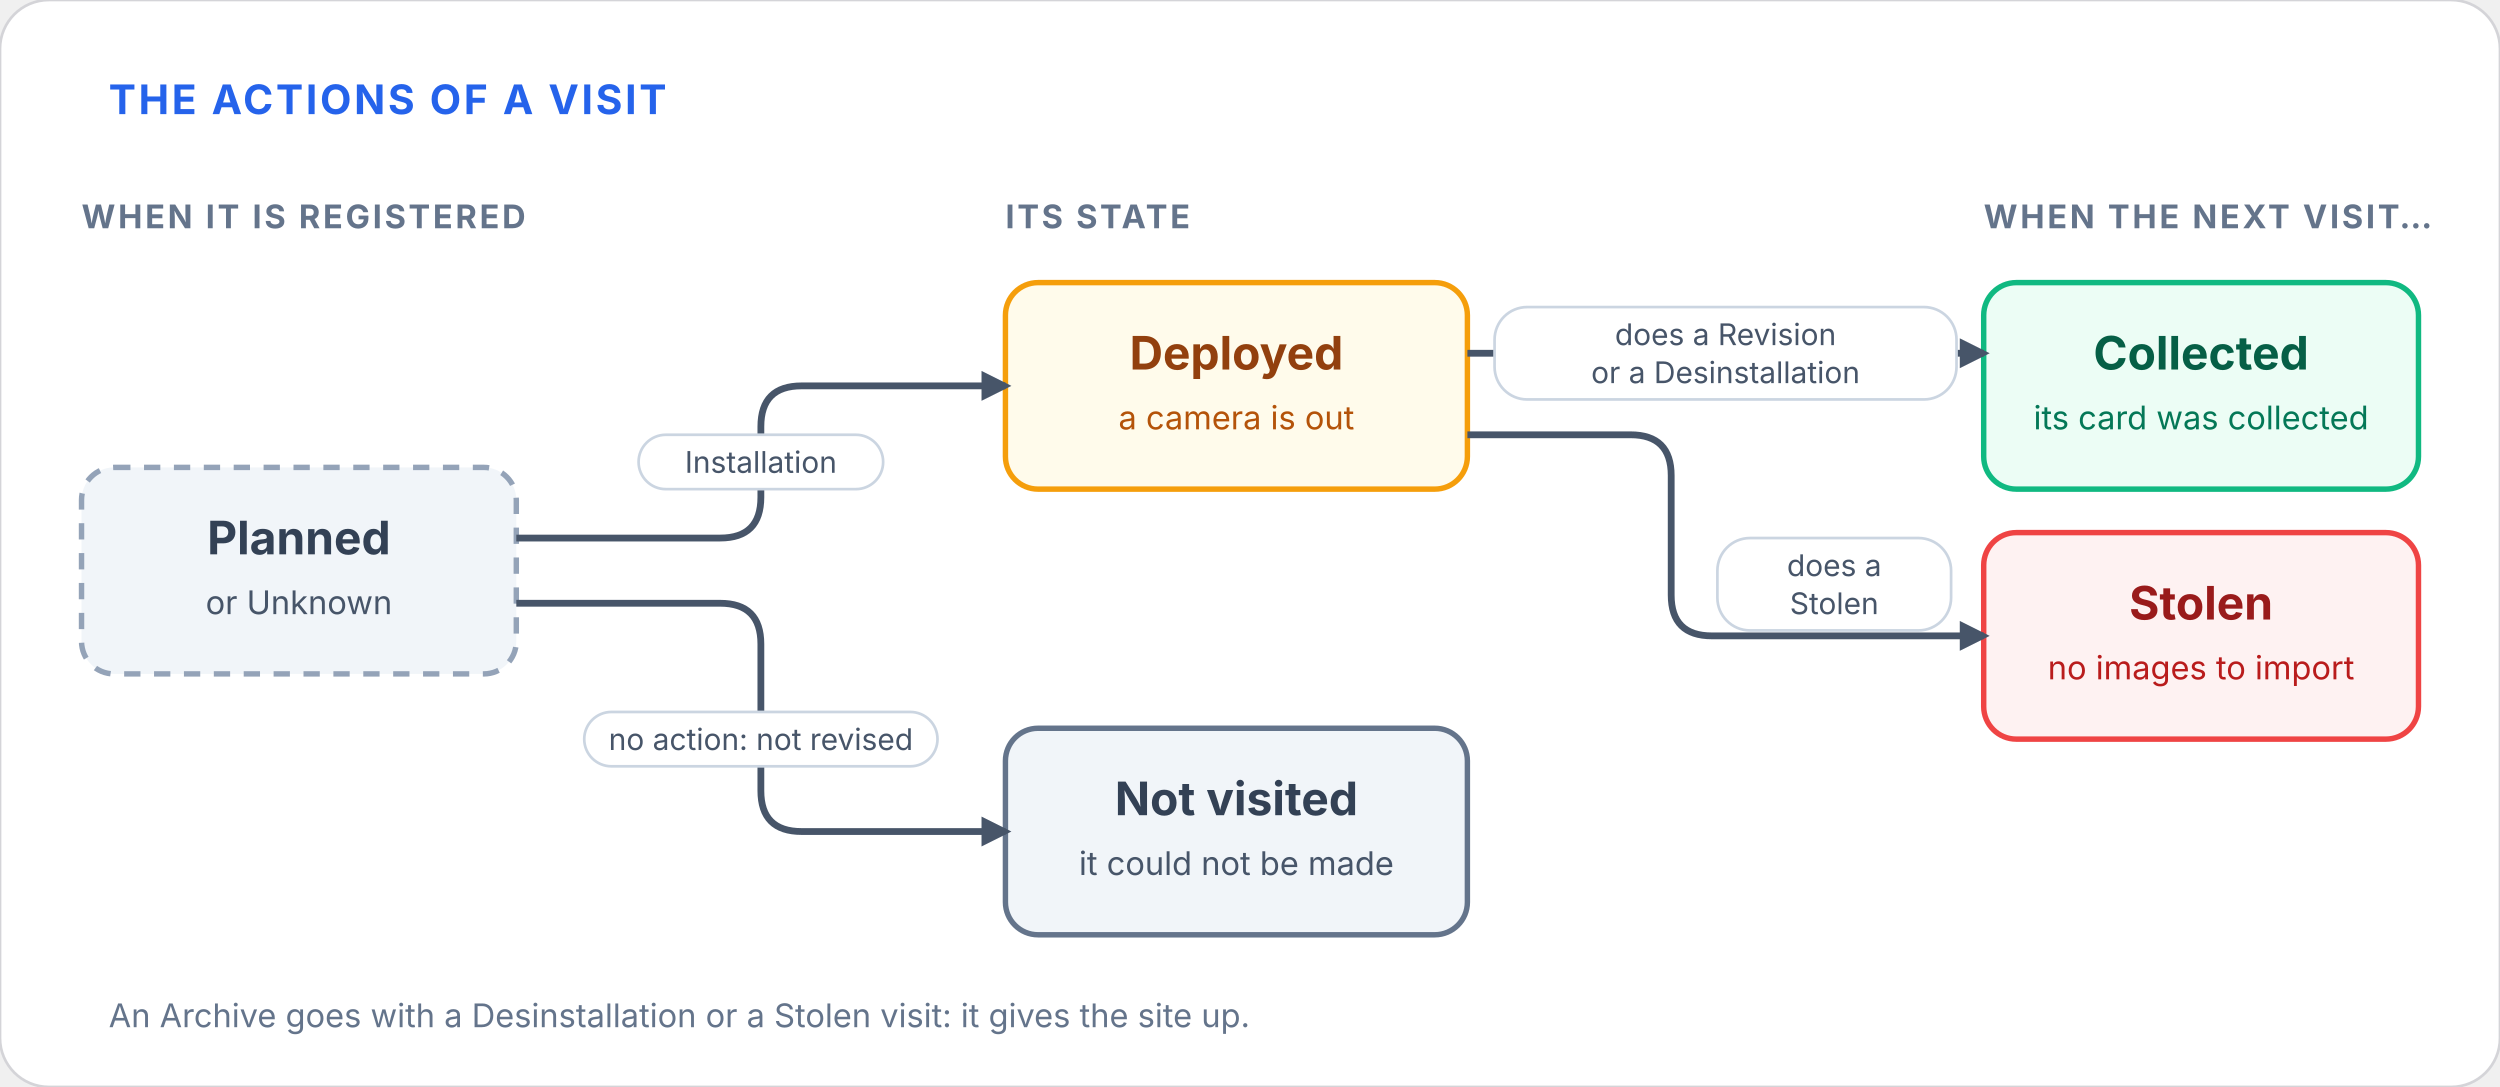
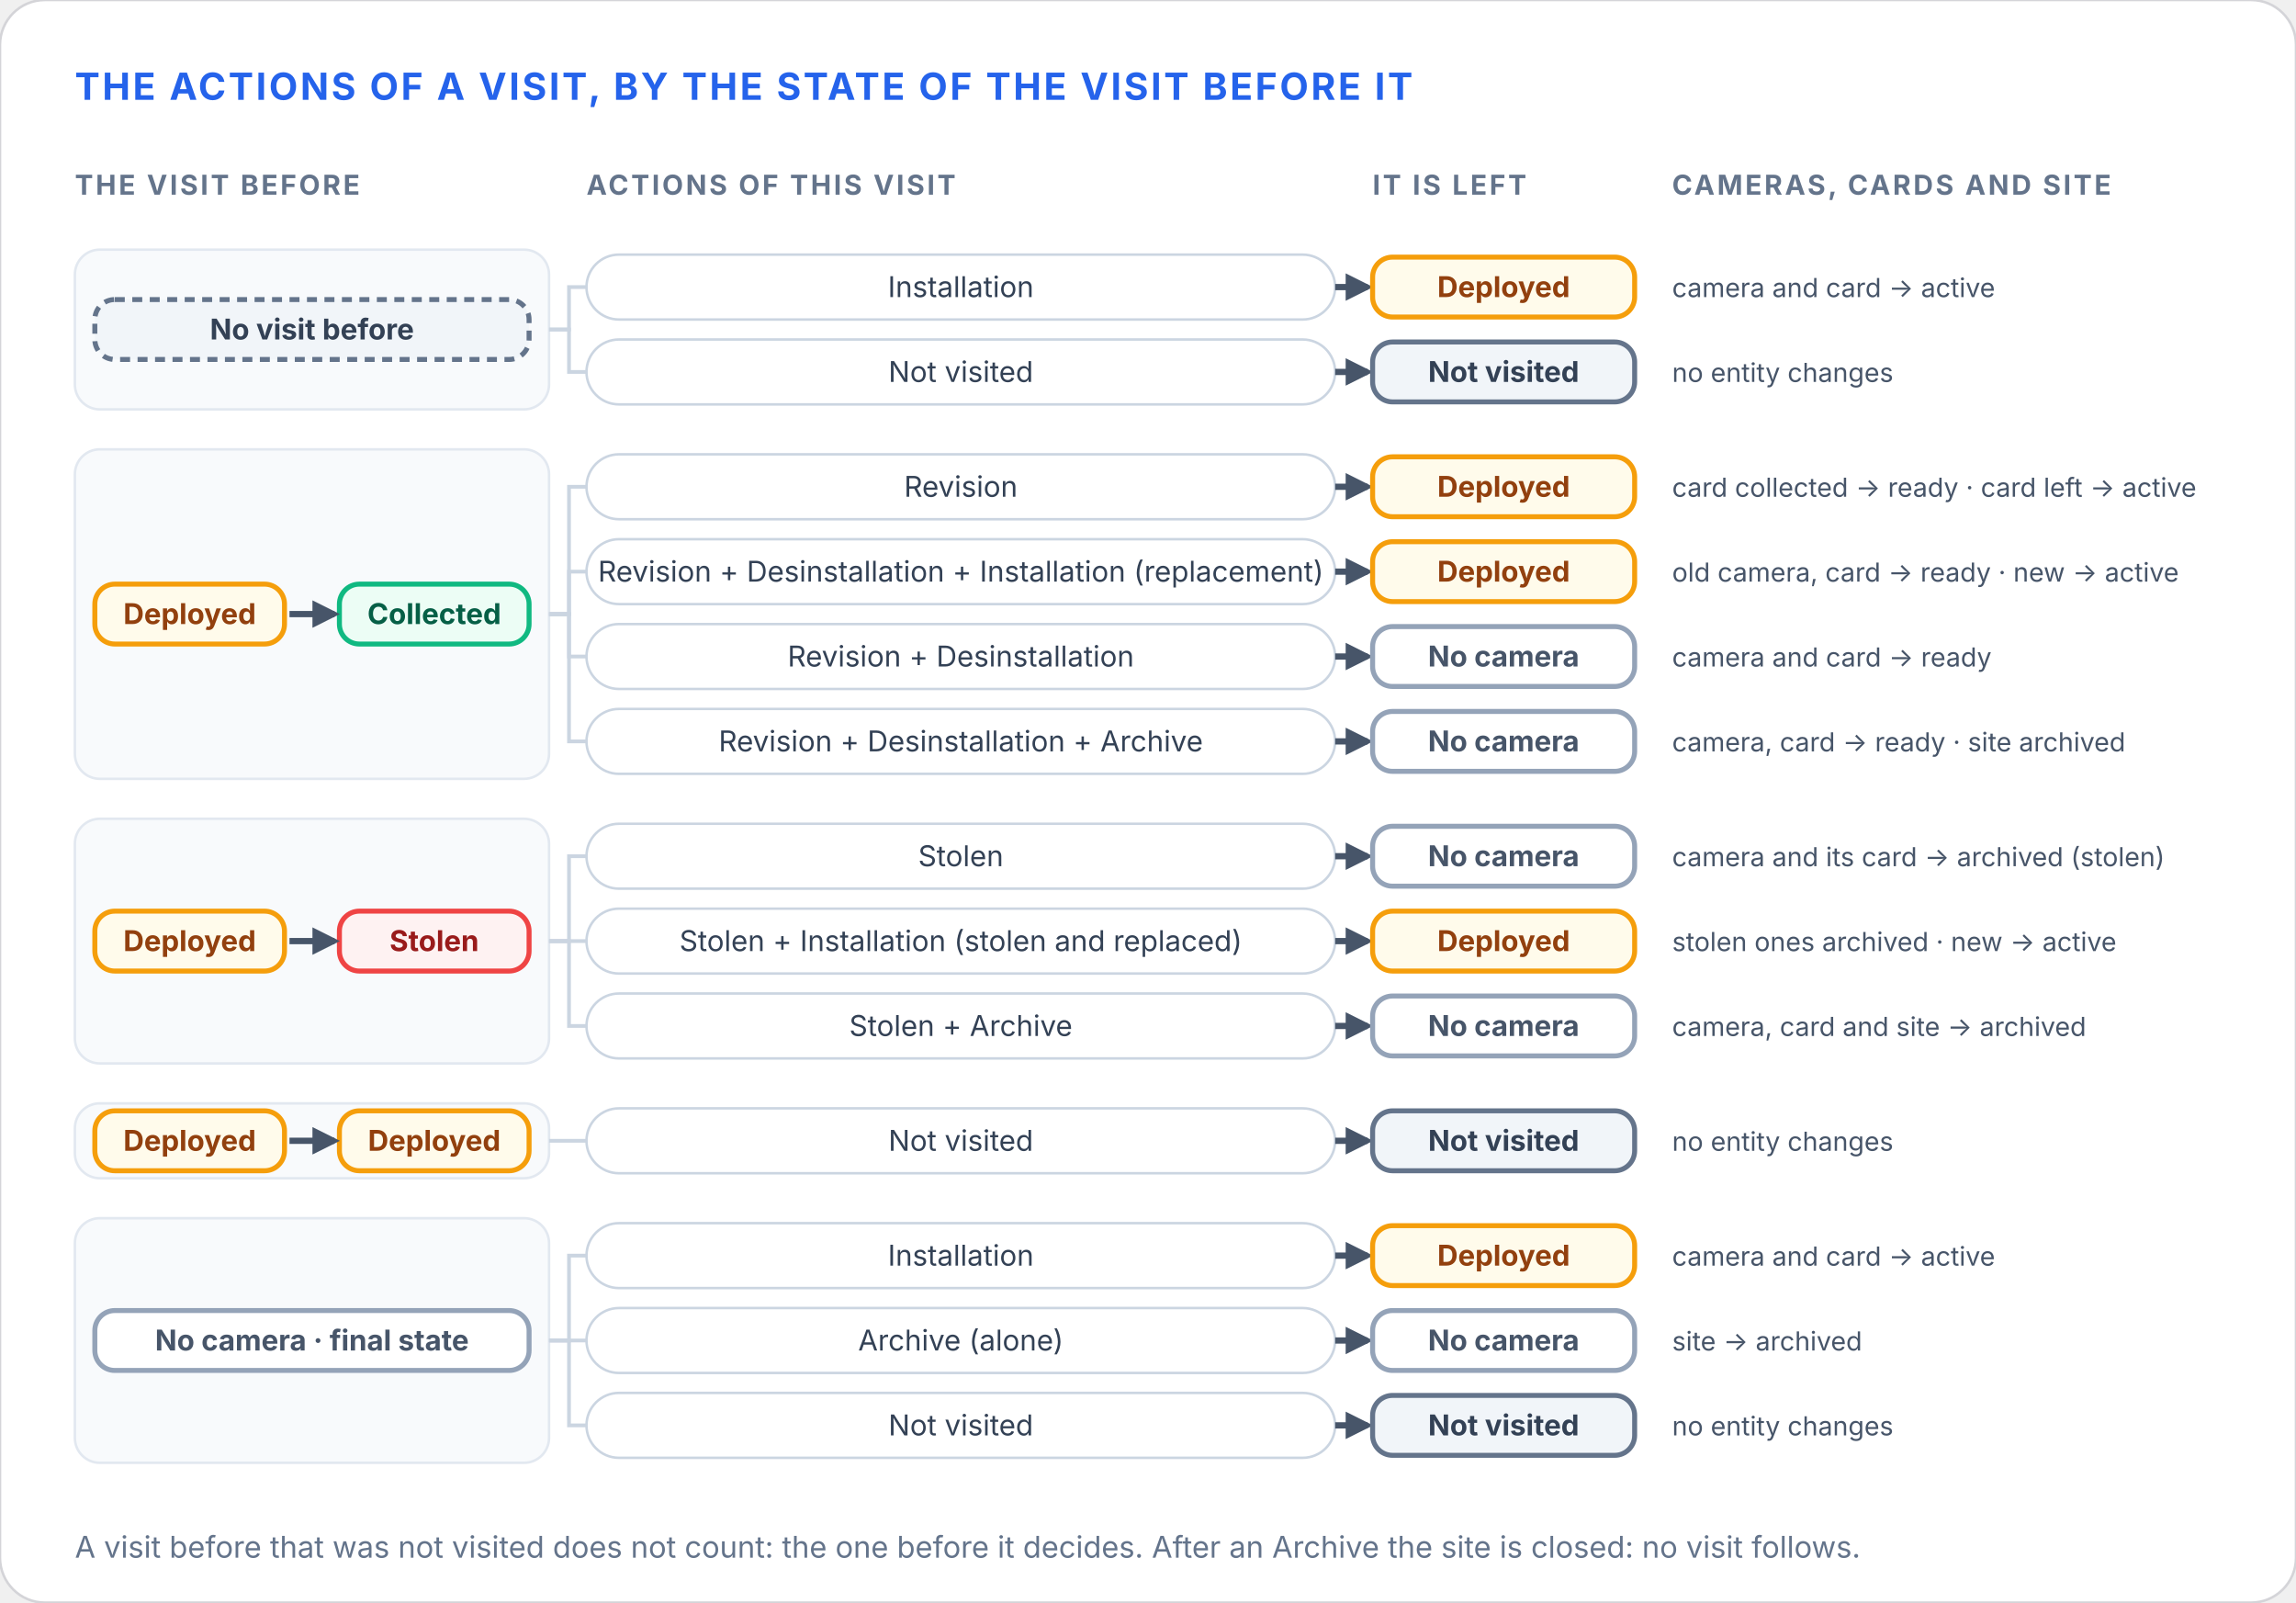
- <svg xmlns="http://www.w3.org/2000/svg" viewBox="0 0 920 400" width="920" height="400" role="img" aria-labelledby="t d" font-family="Inter, 'Segoe UI', Roboto, Helvetica, Arial, sans-serif">
+ <svg xmlns="http://www.w3.org/2000/svg" viewBox="0 0 920 642" width="920" height="642" role="img" aria-labelledby="t d" font-family="Inter, 'Segoe UI', Roboto, Helvetica, Arial, sans-serif">
  <defs>
    <marker id="a" viewBox="0 0 10 10" refX="8" refY="5" markerUnits="userSpaceOnUse" markerWidth="11" markerHeight="11" orient="auto">
      <path d="M0 0 L10 5 L0 10 z" fill="#475569" />
    </marker>
  </defs>
-   <rect x="0" y="0" width="920" height="400" rx="18" fill="#ffffff" stroke="#d4d4d8" />
-   <text x="40" y="42" font-size="15" font-weight="700" fill="#2563eb" letter-spacing="1">THE ACTIONS OF A VISIT</text>
-   <text x="30" y="84" font-size="12" font-weight="700" fill="#64748b" letter-spacing="1">WHEN IT IS REGISTERED</text>
-   <text x="370" y="84" font-size="12" font-weight="700" fill="#64748b" letter-spacing="1">ITS STATE</text>
-   <text x="730" y="84" font-size="12" font-weight="700" fill="#64748b" letter-spacing="1">WHEN THE NEXT VISIT…</text>
-   <rect x="30" y="172" width="160" height="76" rx="12" fill="#f1f5f9" stroke="#94a3b8" stroke-width="2" stroke-dasharray="6 5" />
-   <text x="110" y="204" font-size="17" font-weight="700" fill="#334155" text-anchor="middle">Planned</text>
-   <text x="110" y="226" font-size="12" fill="#475569" text-anchor="middle">or Unknown</text>
-   <rect x="370" y="104" width="170" height="76" rx="12" fill="#fffbeb" stroke="#f59e0b" stroke-width="2" />
-   <text x="455" y="136" font-size="17" font-weight="700" fill="#92400e" text-anchor="middle">Deployed</text>
-   <text x="455" y="158" font-size="12" fill="#b45309" text-anchor="middle">a camera is out</text>
-   <rect x="370" y="268" width="170" height="76" rx="12" fill="#f1f5f9" stroke="#64748b" stroke-width="2" />
-   <text x="455" y="300" font-size="17" font-weight="700" fill="#334155" text-anchor="middle">Not visited</text>
-   <text x="455" y="322" font-size="12" fill="#475569" text-anchor="middle">it could not be made</text>
-   <path d="M190 198 H265 Q280 198 280 183 V157 Q280 142 295 142 H370" fill="none" stroke="#475569" stroke-width="2.500" marker-end="url(#a)" />
-   <path d="M190 222 H265 Q280 222 280 237 V291 Q280 306 295 306 H370" fill="none" stroke="#475569" stroke-width="2.500" marker-end="url(#a)" />
-   <rect x="235" y="160" width="90" height="20" rx="10" fill="#ffffff" stroke="#cbd5e1" />
-   <text x="280" y="174" font-size="11" fill="#475569" text-anchor="middle">Installation</text>
-   <rect x="215" y="262" width="130" height="20" rx="10" fill="#ffffff" stroke="#cbd5e1" />
-   <text x="280" y="276" font-size="11" fill="#475569" text-anchor="middle">no action: not revised</text>
-   <rect x="730" y="104" width="160" height="76" rx="12" fill="#ecfdf5" stroke="#10b981" stroke-width="2" />
-   <text x="810" y="136" font-size="17" font-weight="700" fill="#065f46" text-anchor="middle">Collected</text>
-   <text x="810" y="158" font-size="12" fill="#047857" text-anchor="middle">its card was collected</text>
-   <rect x="730" y="196" width="160" height="76" rx="12" fill="#fef2f2" stroke="#ef4444" stroke-width="2" />
-   <text x="810" y="228" font-size="17" font-weight="700" fill="#991b1b" text-anchor="middle">Stolen</text>
-   <text x="810" y="250" font-size="12" fill="#b91c1c" text-anchor="middle">no images to import</text>
-   <path d="M540 130 H730" fill="none" stroke="#475569" stroke-width="2.500" marker-end="url(#a)" />
-   <path d="M540 160 H600 Q615 160 615 175 V219 Q615 234 630 234 H730" fill="none" stroke="#475569" stroke-width="2.500" marker-end="url(#a)" />
-   <rect x="550" y="113" width="170" height="34" rx="12" fill="#ffffff" stroke="#cbd5e1" />
-   <text x="635" y="127" font-size="11" fill="#475569" text-anchor="middle">does a Revision</text>
-   <text x="635" y="141" font-size="11" fill="#475569" text-anchor="middle">or a Desinstallation</text>
-   <rect x="632" y="198" width="86" height="34" rx="12" fill="#ffffff" stroke="#cbd5e1" />
-   <text x="675" y="212" font-size="11" fill="#475569" text-anchor="middle">does a</text>
-   <text x="675" y="226" font-size="11" fill="#475569" text-anchor="middle">Stolen</text>
-   <text x="40" y="378" font-size="12" fill="#64748b">An Archive goes with a Desinstallation or a Stolen visit: it gives the site up.</text>
+   <rect x="0" y="0" width="920" height="642" rx="18" fill="#ffffff" stroke="#d4d4d8" />
+   <text x="30" y="40" font-size="15" font-weight="700" fill="#2563eb" letter-spacing="1">THE ACTIONS OF A VISIT, BY THE STATE OF THE VISIT BEFORE IT</text>
+   <text x="30" y="78" font-size="11" font-weight="700" fill="#64748b" letter-spacing="1">THE VISIT BEFORE</text>
+   <text x="235" y="78" font-size="11" font-weight="700" fill="#64748b" letter-spacing="1">ACTIONS OF THIS VISIT</text>
+   <text x="550" y="78" font-size="11" font-weight="700" fill="#64748b" letter-spacing="1">IT IS LEFT</text>
+   <text x="670" y="78" font-size="11" font-weight="700" fill="#64748b" letter-spacing="1">CAMERAS, CARDS AND SITE</text>
+   <rect x="30" y="100" width="190" height="64" rx="10" fill="#f8fafc" stroke="#e2e8f0" />
+   <rect x="38" y="120.0" width="174" height="24" rx="8" fill="#f1f5f9" stroke="#64748b" stroke-width="2" stroke-dasharray="4 3" />
+   <text x="125.0" y="136.0" font-size="11.5" font-weight="700" fill="#334155" text-anchor="middle">No visit before</text>
+   <path d="M220 132.0 H228 V115.0 H235" stroke="#cbd5e1" stroke-width="1.5" fill="none" />
+   <rect x="235" y="102.0" width="300" height="26" rx="13" fill="#ffffff" stroke="#cbd5e1" />
+   <text x="385" y="119.0" font-size="11.5" fill="#334155" text-anchor="middle">Installation</text>
+   <path d="M535 115.0 H548" stroke="#475569" stroke-width="2.5" fill="none" marker-end="url(#a)" />
+   <rect x="550" y="103.0" width="105" height="24" rx="8" fill="#fffbeb" stroke="#f59e0b" stroke-width="2" />
+   <text x="602.5" y="119.0" font-size="11.5" font-weight="700" fill="#92400e" text-anchor="middle">Deployed</text>
+   <text x="670" y="119.0" font-size="10.5" fill="#475569">camera and card → active</text>
+   <path d="M220 132.0 H228 V149.0 H235" stroke="#cbd5e1" stroke-width="1.5" fill="none" />
+   <rect x="235" y="136.0" width="300" height="26" rx="13" fill="#ffffff" stroke="#cbd5e1" />
+   <text x="385" y="153.0" font-size="11.5" fill="#334155" text-anchor="middle">Not visited</text>
+   <path d="M535 149.0 H548" stroke="#475569" stroke-width="2.5" fill="none" marker-end="url(#a)" />
+   <rect x="550" y="137.0" width="105" height="24" rx="8" fill="#f1f5f9" stroke="#64748b" stroke-width="2" />
+   <text x="602.5" y="153.0" font-size="11.5" font-weight="700" fill="#334155" text-anchor="middle">Not visited</text>
+   <text x="670" y="153.0" font-size="10.5" fill="#475569">no entity changes</text>
+   <rect x="30" y="180" width="190" height="132" rx="10" fill="#f8fafc" stroke="#e2e8f0" />
+   <rect x="38" y="234.0" width="76" height="24" rx="8" fill="#fffbeb" stroke="#f59e0b" stroke-width="2" />
+   <text x="76.0" y="250.0" font-size="11.5" font-weight="700" fill="#92400e" text-anchor="middle">Deployed</text>
+   <rect x="136" y="234.0" width="76" height="24" rx="8" fill="#ecfdf5" stroke="#10b981" stroke-width="2" />
+   <text x="174.0" y="250.0" font-size="11.5" font-weight="700" fill="#065f46" text-anchor="middle">Collected</text>
+   <path d="M116 246.0 H134" stroke="#475569" stroke-width="2.5" fill="none" marker-end="url(#a)" />
+   <path d="M220 246.0 H228 V195.0 H235" stroke="#cbd5e1" stroke-width="1.5" fill="none" />
+   <rect x="235" y="182.0" width="300" height="26" rx="13" fill="#ffffff" stroke="#cbd5e1" />
+   <text x="385" y="199.0" font-size="11.5" fill="#334155" text-anchor="middle">Revision</text>
+   <path d="M535 195.0 H548" stroke="#475569" stroke-width="2.5" fill="none" marker-end="url(#a)" />
+   <rect x="550" y="183.0" width="105" height="24" rx="8" fill="#fffbeb" stroke="#f59e0b" stroke-width="2" />
+   <text x="602.5" y="199.0" font-size="11.5" font-weight="700" fill="#92400e" text-anchor="middle">Deployed</text>
+   <text x="670" y="199.0" font-size="10.5" fill="#475569">card collected → ready · card left → active</text>
+   <path d="M220 246.0 H228 V229.0 H235" stroke="#cbd5e1" stroke-width="1.5" fill="none" />
+   <rect x="235" y="216.0" width="300" height="26" rx="13" fill="#ffffff" stroke="#cbd5e1" />
+   <text x="385" y="233.0" font-size="11.5" fill="#334155" text-anchor="middle">Revision + Desinstallation + Installation  (replacement)</text>
+   <path d="M535 229.0 H548" stroke="#475569" stroke-width="2.5" fill="none" marker-end="url(#a)" />
+   <rect x="550" y="217.0" width="105" height="24" rx="8" fill="#fffbeb" stroke="#f59e0b" stroke-width="2" />
+   <text x="602.5" y="233.0" font-size="11.5" font-weight="700" fill="#92400e" text-anchor="middle">Deployed</text>
+   <text x="670" y="233.0" font-size="10.5" fill="#475569">old camera, card → ready · new → active</text>
+   <path d="M220 246.0 H228 V263.0 H235" stroke="#cbd5e1" stroke-width="1.5" fill="none" />
+   <rect x="235" y="250.0" width="300" height="26" rx="13" fill="#ffffff" stroke="#cbd5e1" />
+   <text x="385" y="267.0" font-size="11.5" fill="#334155" text-anchor="middle">Revision + Desinstallation</text>
+   <path d="M535 263.0 H548" stroke="#475569" stroke-width="2.5" fill="none" marker-end="url(#a)" />
+   <rect x="550" y="251.0" width="105" height="24" rx="8" fill="#ffffff" stroke="#94a3b8" stroke-width="2" />
+   <text x="602.5" y="267.0" font-size="11.5" font-weight="700" fill="#475569" text-anchor="middle">No camera</text>
+   <text x="670" y="267.0" font-size="10.5" fill="#475569">camera and card → ready</text>
+   <path d="M220 246.0 H228 V297.0 H235" stroke="#cbd5e1" stroke-width="1.5" fill="none" />
+   <rect x="235" y="284.0" width="300" height="26" rx="13" fill="#ffffff" stroke="#cbd5e1" />
+   <text x="385" y="301.0" font-size="11.5" fill="#334155" text-anchor="middle">Revision + Desinstallation + Archive</text>
+   <path d="M535 297.0 H548" stroke="#475569" stroke-width="2.5" fill="none" marker-end="url(#a)" />
+   <rect x="550" y="285.0" width="105" height="24" rx="8" fill="#ffffff" stroke="#94a3b8" stroke-width="2" />
+   <text x="602.5" y="301.0" font-size="11.5" font-weight="700" fill="#475569" text-anchor="middle">No camera</text>
+   <text x="670" y="301.0" font-size="10.5" fill="#475569">camera, card → ready · site archived</text>
+   <rect x="30" y="328" width="190" height="98" rx="10" fill="#f8fafc" stroke="#e2e8f0" />
+   <rect x="38" y="365.0" width="76" height="24" rx="8" fill="#fffbeb" stroke="#f59e0b" stroke-width="2" />
+   <text x="76.0" y="381.0" font-size="11.5" font-weight="700" fill="#92400e" text-anchor="middle">Deployed</text>
+   <rect x="136" y="365.0" width="76" height="24" rx="8" fill="#fef2f2" stroke="#ef4444" stroke-width="2" />
+   <text x="174.0" y="381.0" font-size="11.5" font-weight="700" fill="#991b1b" text-anchor="middle">Stolen</text>
+   <path d="M116 377.0 H134" stroke="#475569" stroke-width="2.5" fill="none" marker-end="url(#a)" />
+   <path d="M220 377.0 H228 V343.0 H235" stroke="#cbd5e1" stroke-width="1.5" fill="none" />
+   <rect x="235" y="330.0" width="300" height="26" rx="13" fill="#ffffff" stroke="#cbd5e1" />
+   <text x="385" y="347.0" font-size="11.5" fill="#334155" text-anchor="middle">Stolen</text>
+   <path d="M535 343.0 H548" stroke="#475569" stroke-width="2.5" fill="none" marker-end="url(#a)" />
+   <rect x="550" y="331.0" width="105" height="24" rx="8" fill="#ffffff" stroke="#94a3b8" stroke-width="2" />
+   <text x="602.5" y="347.0" font-size="11.5" font-weight="700" fill="#475569" text-anchor="middle">No camera</text>
+   <text x="670" y="347.0" font-size="10.5" fill="#475569">camera and its card → archived (stolen)</text>
+   <path d="M220 377.0 H228 V377.0 H235" stroke="#cbd5e1" stroke-width="1.5" fill="none" />
+   <rect x="235" y="364.0" width="300" height="26" rx="13" fill="#ffffff" stroke="#cbd5e1" />
+   <text x="385" y="381.0" font-size="11.5" fill="#334155" text-anchor="middle">Stolen + Installation  (stolen and replaced)</text>
+   <path d="M535 377.0 H548" stroke="#475569" stroke-width="2.5" fill="none" marker-end="url(#a)" />
+   <rect x="550" y="365.0" width="105" height="24" rx="8" fill="#fffbeb" stroke="#f59e0b" stroke-width="2" />
+   <text x="602.5" y="381.0" font-size="11.5" font-weight="700" fill="#92400e" text-anchor="middle">Deployed</text>
+   <text x="670" y="381.0" font-size="10.5" fill="#475569">stolen ones archived · new → active</text>
+   <path d="M220 377.0 H228 V411.0 H235" stroke="#cbd5e1" stroke-width="1.5" fill="none" />
+   <rect x="235" y="398.0" width="300" height="26" rx="13" fill="#ffffff" stroke="#cbd5e1" />
+   <text x="385" y="415.0" font-size="11.5" fill="#334155" text-anchor="middle">Stolen + Archive</text>
+   <path d="M535 411.0 H548" stroke="#475569" stroke-width="2.5" fill="none" marker-end="url(#a)" />
+   <rect x="550" y="399.0" width="105" height="24" rx="8" fill="#ffffff" stroke="#94a3b8" stroke-width="2" />
+   <text x="602.5" y="415.0" font-size="11.5" font-weight="700" fill="#475569" text-anchor="middle">No camera</text>
+   <text x="670" y="415.0" font-size="10.5" fill="#475569">camera, card and site → archived</text>
+   <rect x="30" y="442" width="190" height="30" rx="10" fill="#f8fafc" stroke="#e2e8f0" />
+   <rect x="38" y="445.0" width="76" height="24" rx="8" fill="#fffbeb" stroke="#f59e0b" stroke-width="2" />
+   <text x="76.0" y="461.0" font-size="11.5" font-weight="700" fill="#92400e" text-anchor="middle">Deployed</text>
+   <rect x="136" y="445.0" width="76" height="24" rx="8" fill="#fffbeb" stroke="#f59e0b" stroke-width="2" />
+   <text x="174.0" y="461.0" font-size="11.5" font-weight="700" fill="#92400e" text-anchor="middle">Deployed</text>
+   <path d="M116 457.0 H134" stroke="#475569" stroke-width="2.5" fill="none" marker-end="url(#a)" />
+   <path d="M220 457.0 H228 V457.0 H235" stroke="#cbd5e1" stroke-width="1.5" fill="none" />
+   <rect x="235" y="444.0" width="300" height="26" rx="13" fill="#ffffff" stroke="#cbd5e1" />
+   <text x="385" y="461.0" font-size="11.5" fill="#334155" text-anchor="middle">Not visited</text>
+   <path d="M535 457.0 H548" stroke="#475569" stroke-width="2.5" fill="none" marker-end="url(#a)" />
+   <rect x="550" y="445.0" width="105" height="24" rx="8" fill="#f1f5f9" stroke="#64748b" stroke-width="2" />
+   <text x="602.5" y="461.0" font-size="11.5" font-weight="700" fill="#334155" text-anchor="middle">Not visited</text>
+   <text x="670" y="461.0" font-size="10.5" fill="#475569">no entity changes</text>
+   <rect x="30" y="488" width="190" height="98" rx="10" fill="#f8fafc" stroke="#e2e8f0" />
+   <rect x="38" y="525.0" width="174" height="24" rx="8" fill="#ffffff" stroke="#94a3b8" stroke-width="2" />
+   <text x="125.0" y="541.0" font-size="11.5" font-weight="700" fill="#475569" text-anchor="middle">No camera · final state</text>
+   <path d="M220 537.0 H228 V503.0 H235" stroke="#cbd5e1" stroke-width="1.5" fill="none" />
+   <rect x="235" y="490.0" width="300" height="26" rx="13" fill="#ffffff" stroke="#cbd5e1" />
+   <text x="385" y="507.0" font-size="11.5" fill="#334155" text-anchor="middle">Installation</text>
+   <path d="M535 503.0 H548" stroke="#475569" stroke-width="2.5" fill="none" marker-end="url(#a)" />
+   <rect x="550" y="491.0" width="105" height="24" rx="8" fill="#fffbeb" stroke="#f59e0b" stroke-width="2" />
+   <text x="602.5" y="507.0" font-size="11.5" font-weight="700" fill="#92400e" text-anchor="middle">Deployed</text>
+   <text x="670" y="507.0" font-size="10.5" fill="#475569">camera and card → active</text>
+   <path d="M220 537.0 H228 V537.0 H235" stroke="#cbd5e1" stroke-width="1.5" fill="none" />
+   <rect x="235" y="524.0" width="300" height="26" rx="13" fill="#ffffff" stroke="#cbd5e1" />
+   <text x="385" y="541.0" font-size="11.5" fill="#334155" text-anchor="middle">Archive  (alone)</text>
+   <path d="M535 537.0 H548" stroke="#475569" stroke-width="2.5" fill="none" marker-end="url(#a)" />
+   <rect x="550" y="525.0" width="105" height="24" rx="8" fill="#ffffff" stroke="#94a3b8" stroke-width="2" />
+   <text x="602.5" y="541.0" font-size="11.5" font-weight="700" fill="#475569" text-anchor="middle">No camera</text>
+   <text x="670" y="541.0" font-size="10.5" fill="#475569">site → archived</text>
+   <path d="M220 537.0 H228 V571.0 H235" stroke="#cbd5e1" stroke-width="1.5" fill="none" />
+   <rect x="235" y="558.0" width="300" height="26" rx="13" fill="#ffffff" stroke="#cbd5e1" />
+   <text x="385" y="575.0" font-size="11.5" fill="#334155" text-anchor="middle">Not visited</text>
+   <path d="M535 571.0 H548" stroke="#475569" stroke-width="2.5" fill="none" marker-end="url(#a)" />
+   <rect x="550" y="559.0" width="105" height="24" rx="8" fill="#f1f5f9" stroke="#64748b" stroke-width="2" />
+   <text x="602.5" y="575.0" font-size="11.5" font-weight="700" fill="#334155" text-anchor="middle">Not visited</text>
+   <text x="670" y="575.0" font-size="10.5" fill="#475569">no entity changes</text>
+   <text x="30" y="624" font-size="12" fill="#64748b">A visit before that was not visited does not count: the one before it decides. After an Archive the site is closed: no visit follows.</text>
</svg>
